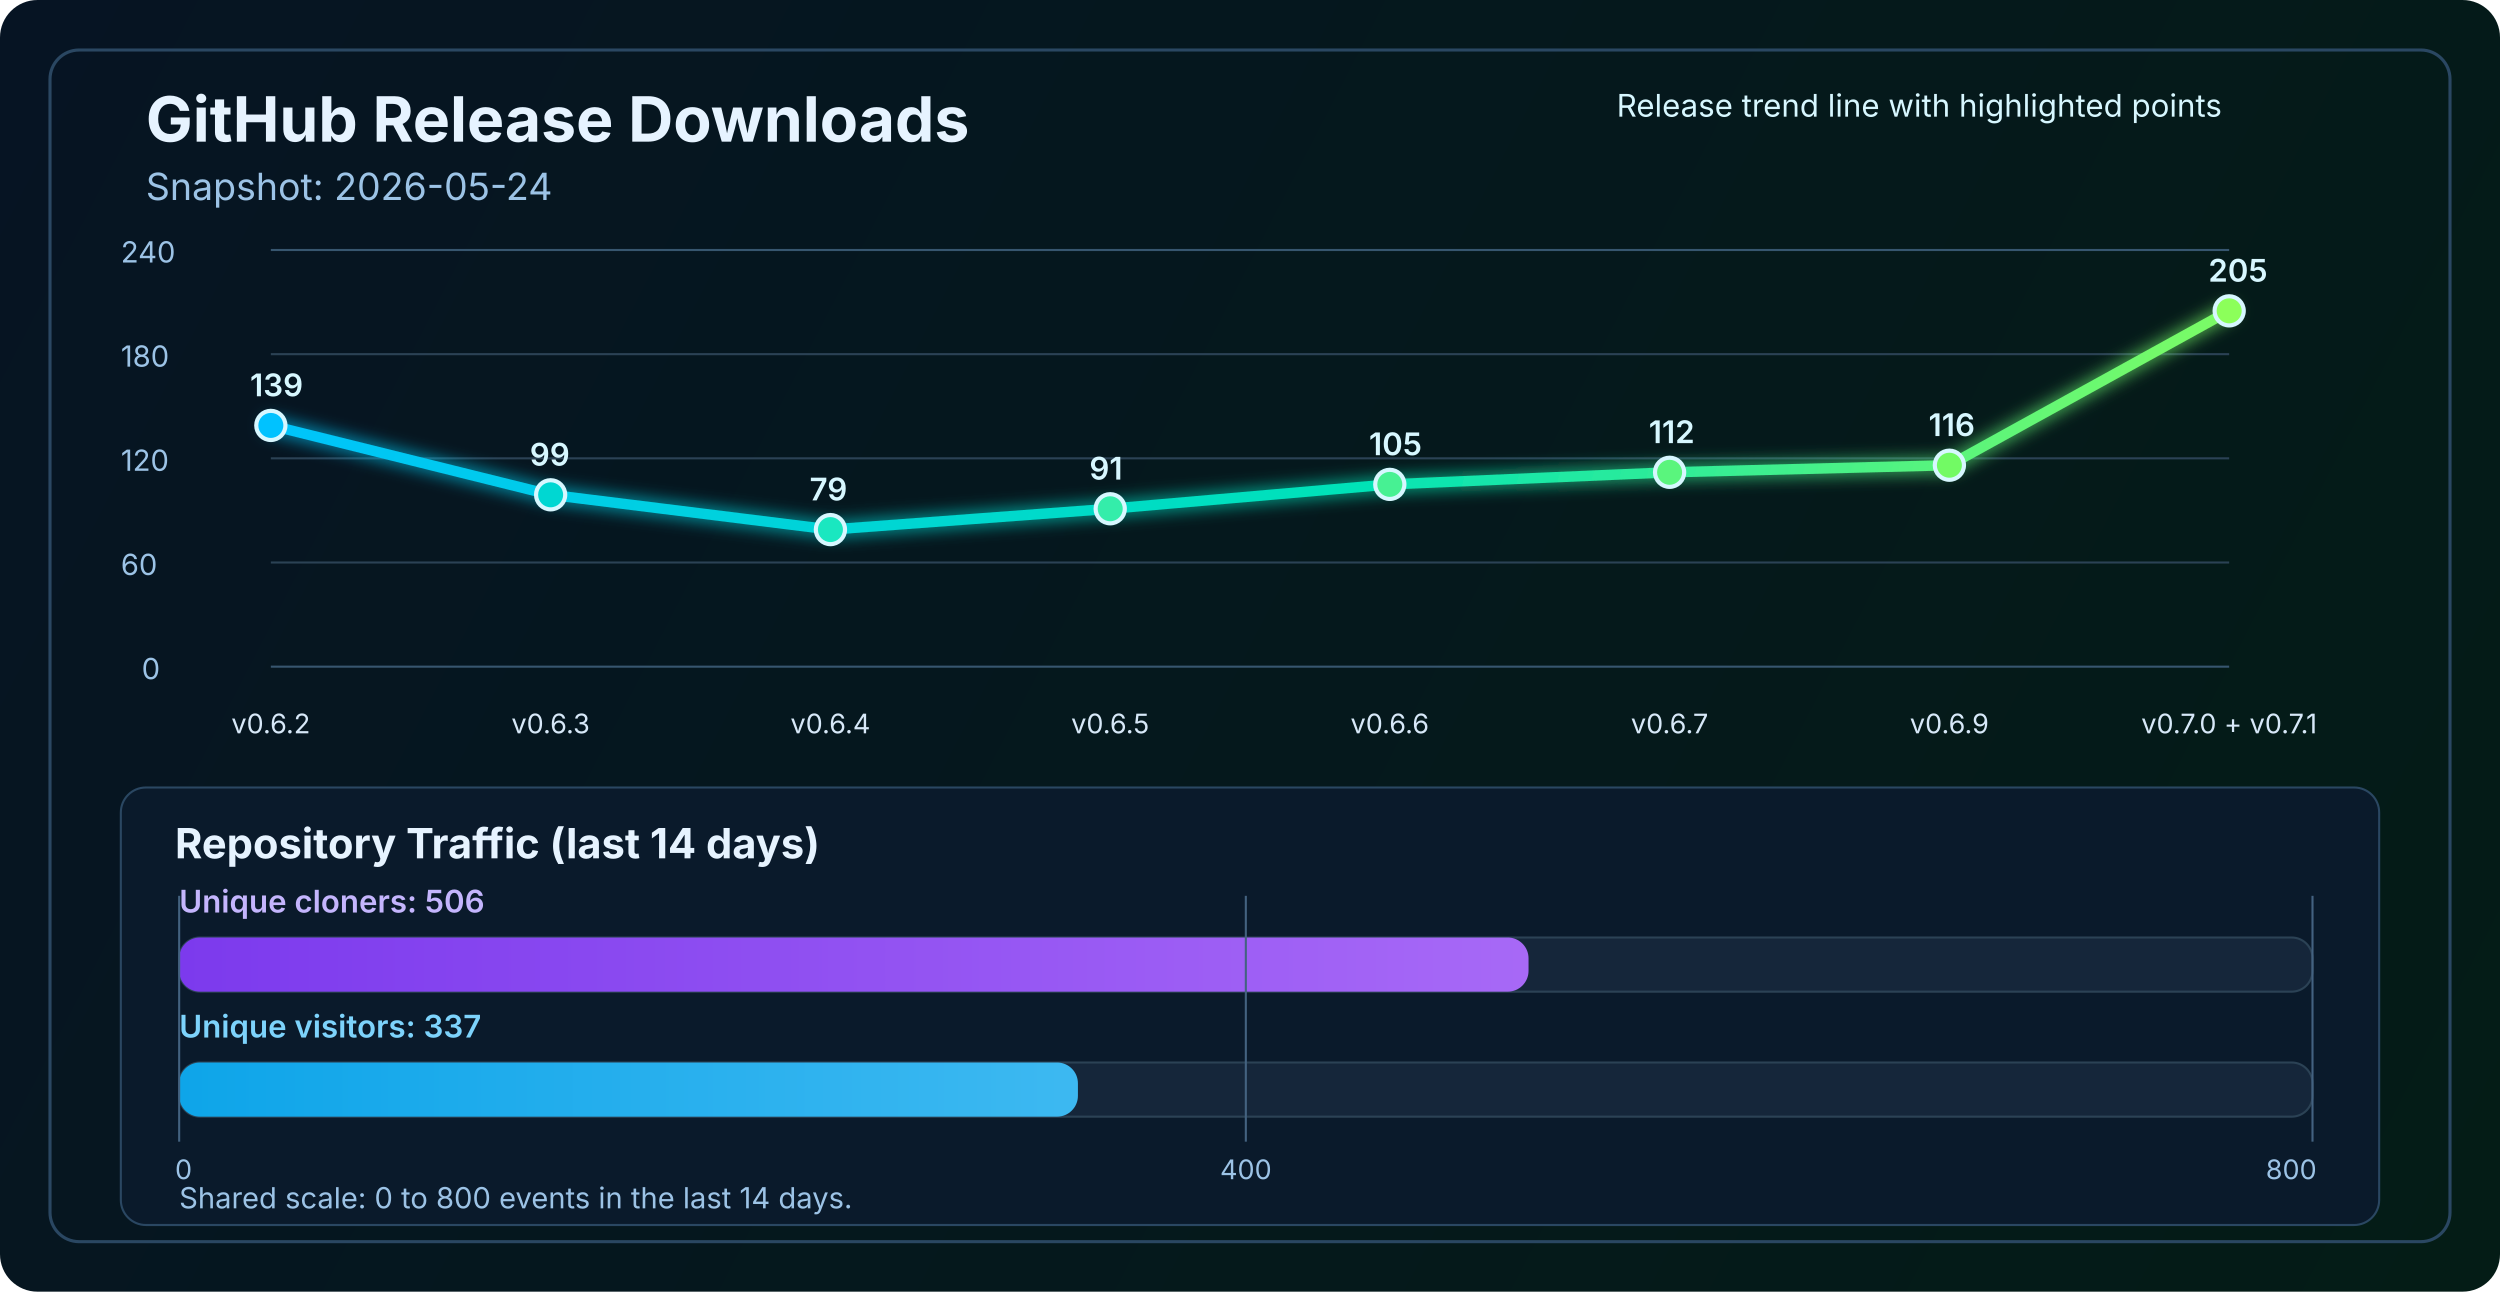
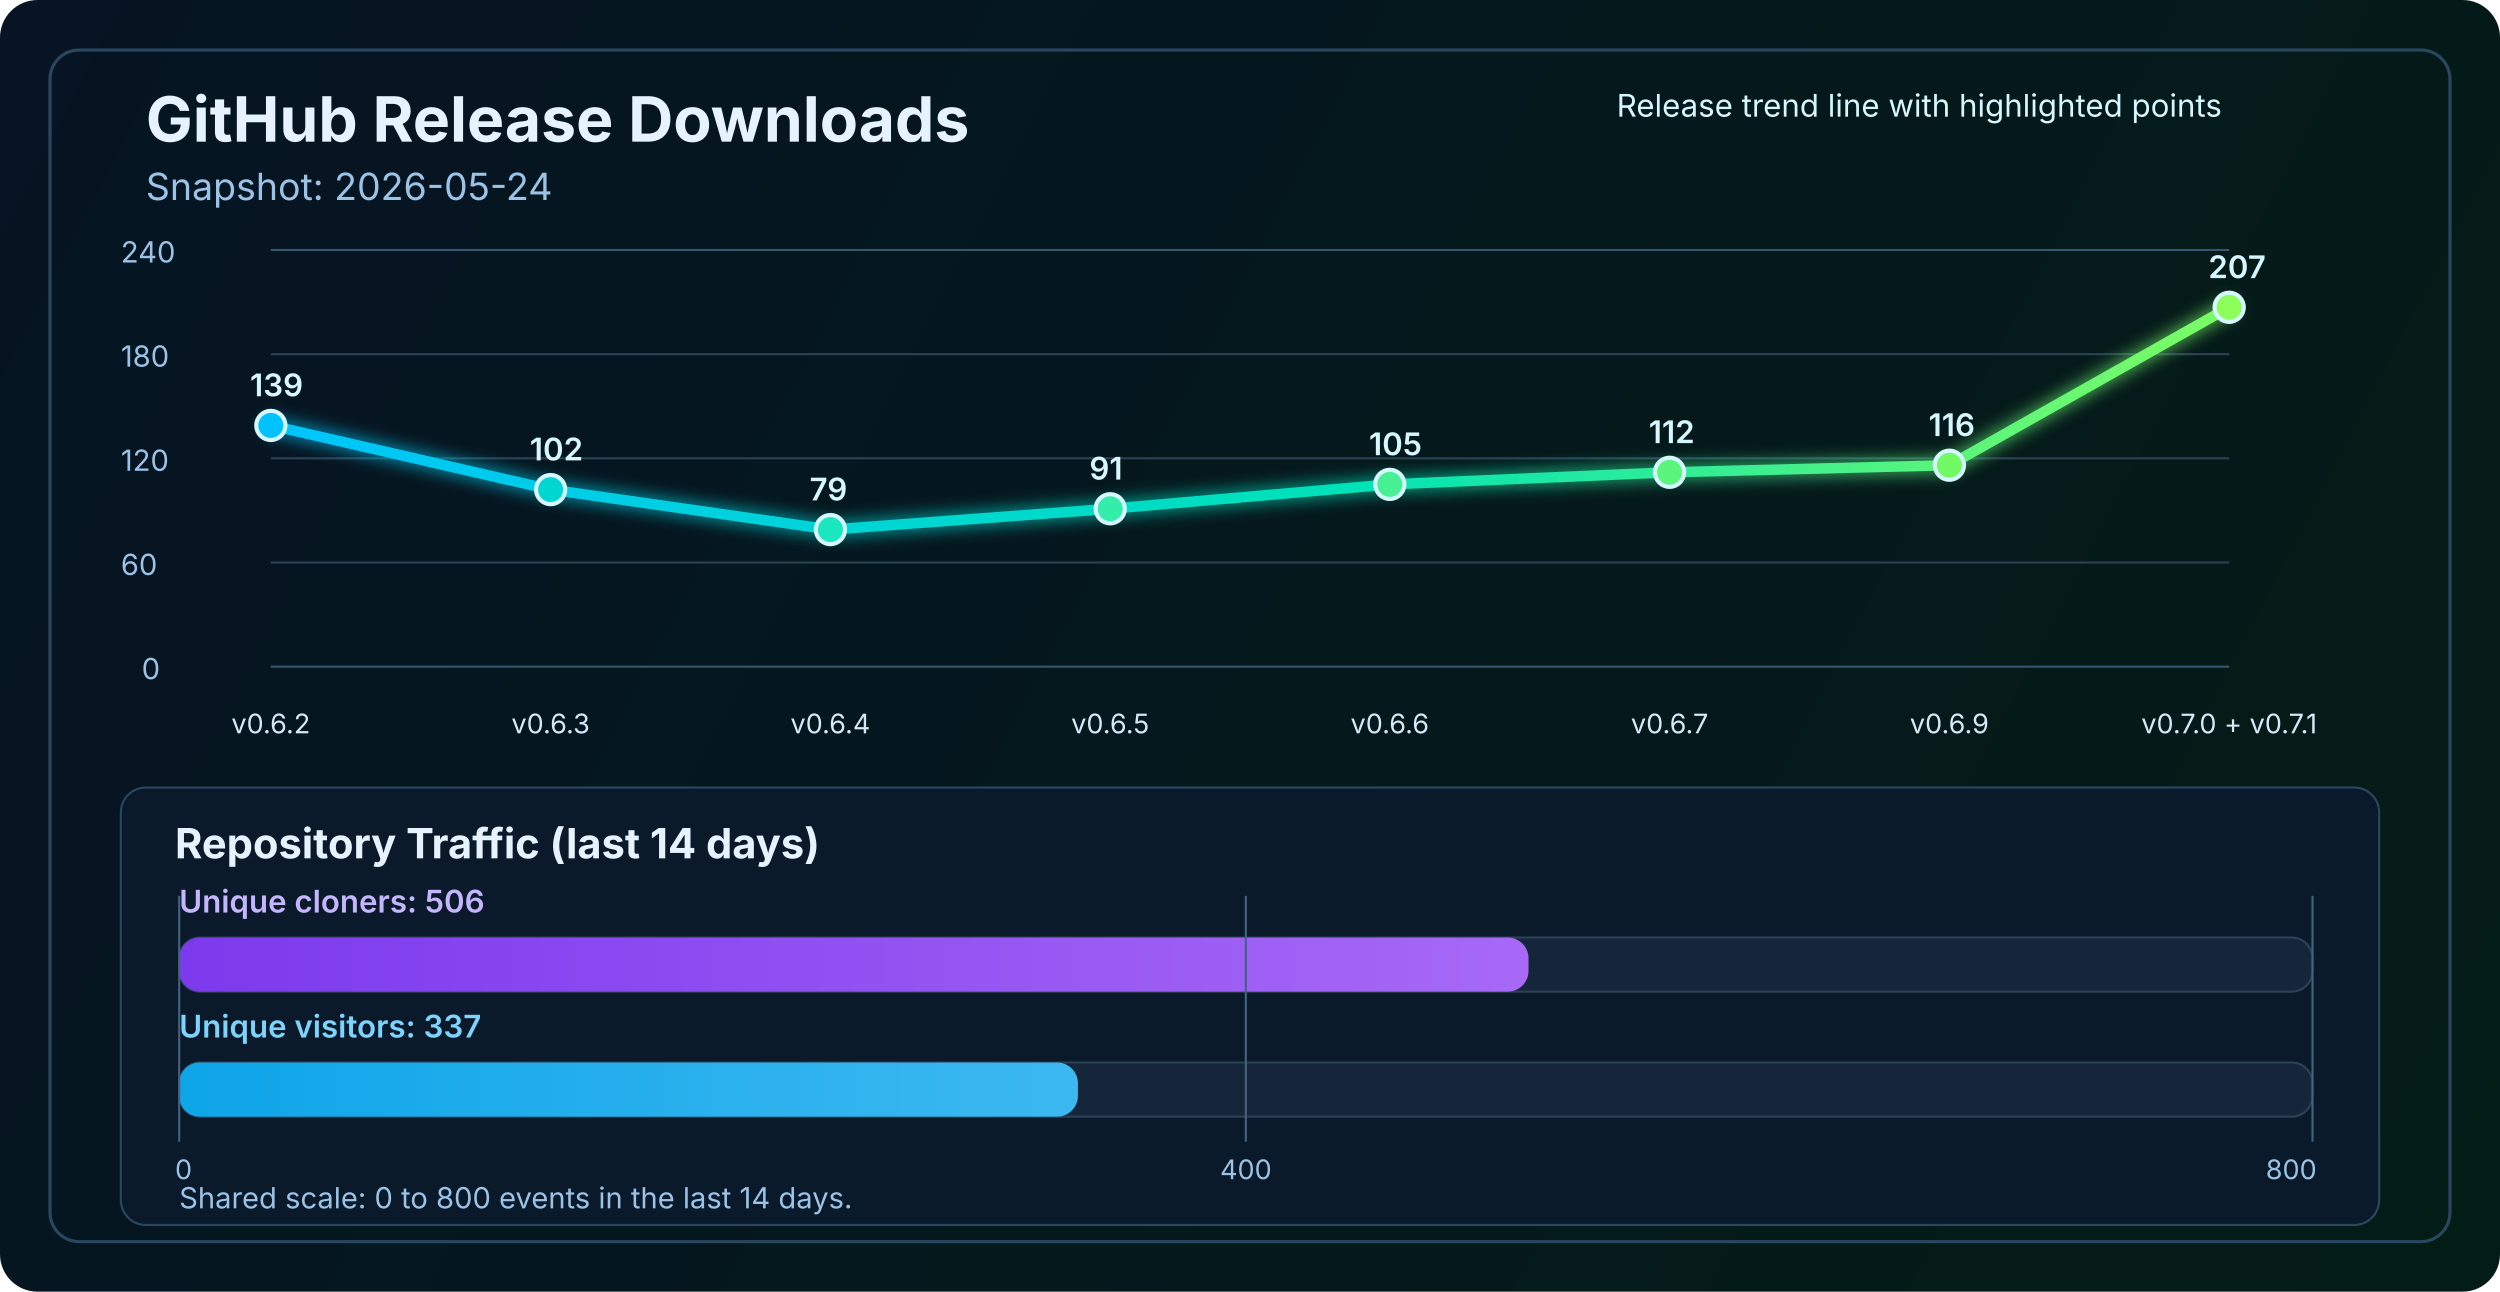
<svg xmlns="http://www.w3.org/2000/svg" width="1200" height="620" viewBox="0 0 1200 620" fill="none" role="img" aria-labelledby="title desc">
  <defs>
    <linearGradient id="bg" x1="0" y1="0" x2="1200" y2="620" gradientUnits="userSpaceOnUse">
      <stop stop-color="#061423" />
      <stop offset="1" stop-color="#041C16" />
    </linearGradient>
    <linearGradient id="line" x1="130" y1="86" x2="1070" y2="340" gradientUnits="userSpaceOnUse">
      <stop stop-color="#00C2FF" />
      <stop offset="0.55" stop-color="#00E2B8" />
      <stop offset="1" stop-color="#8CFF5A" />
    </linearGradient>
    <linearGradient id="cloneFill" x1="86" y1="450" x2="1110" y2="450" gradientUnits="userSpaceOnUse">
      <stop stop-color="#7C3AED" />
      <stop offset="1" stop-color="#C084FC" />
    </linearGradient>
    <linearGradient id="viewFill" x1="86" y1="482" x2="1110" y2="482" gradientUnits="userSpaceOnUse">
      <stop stop-color="#0EA5E9" />
      <stop offset="1" stop-color="#7DD3FC" />
    </linearGradient>
    <filter id="glow" x="-50%" y="-50%" width="200%" height="200%">
      <feGaussianBlur stdDeviation="4" result="blur" />
      <feMerge>
        <feMergeNode in="blur" />
        <feMergeNode in="SourceGraphic" />
      </feMerge>
    </filter>
  </defs>
  <rect width="1200" height="620" rx="18" fill="url(#bg)" />
  <rect x="24" y="24" width="1152" height="572" rx="14" stroke="#2A4762" stroke-width="1.5" />
  <text x="70" y="68" fill="#E6F3FF" font-size="30" font-family="SF Pro Display, -apple-system, BlinkMacSystemFont, Segoe UI, sans-serif" font-weight="700">GitHub Release Downloads</text>
  <text x="70" y="96" fill="#9CC3E6" font-size="18" font-family="SF Pro Text, -apple-system, BlinkMacSystemFont, Segoe UI, sans-serif">Snapshot: 2026-05-24</text>
  <line x1="130" y1="320.0" x2="1070" y2="320.0" stroke="#37566F" stroke-width="1" />
  <line x1="130" y1="270.0" x2="1070" y2="270.0" stroke="#2B4255" stroke-width="1" />
  <line x1="130" y1="220.0" x2="1070" y2="220.0" stroke="#2B4255" stroke-width="1" />
  <line x1="130" y1="170.0" x2="1070" y2="170.0" stroke="#2B4255" stroke-width="1" />
  <line x1="130" y1="120.0" x2="1070" y2="120.0" stroke="#37566F" stroke-width="1" />
  <text x="68" y="326.0" fill="#9CC3E6" font-size="14" font-family="SF Pro Text, -apple-system, BlinkMacSystemFont, Segoe UI, sans-serif">0</text>
  <text x="58" y="276.0" fill="#9CC3E6" font-size="14" font-family="SF Pro Text, -apple-system, BlinkMacSystemFont, Segoe UI, sans-serif">60</text>
  <text x="58" y="226.0" fill="#9CC3E6" font-size="14" font-family="SF Pro Text, -apple-system, BlinkMacSystemFont, Segoe UI, sans-serif">120</text>
  <text x="58" y="176.0" fill="#9CC3E6" font-size="14" font-family="SF Pro Text, -apple-system, BlinkMacSystemFont, Segoe UI, sans-serif">180</text>
  <text x="58" y="126.0" fill="#9CC3E6" font-size="14" font-family="SF Pro Text, -apple-system, BlinkMacSystemFont, Segoe UI, sans-serif">240</text>
-   <polyline points="130.0,204.2 264.3,237.5 398.6,254.2 532.9,244.2 667.1,232.5 801.4,226.7 935.7,223.3 1070.0,149.2" fill="none" stroke="url(#line)" stroke-width="5" stroke-linecap="round" stroke-linejoin="round" filter="url(#glow)" />
+   <polyline points="130.0,204.2 264.3,235.0 398.6,254.2 532.9,244.2 667.1,232.5 801.4,226.7 935.7,223.3 1070.0,147.5" fill="none" stroke="url(#line)" stroke-width="5" stroke-linecap="round" stroke-linejoin="round" filter="url(#glow)" />
  <circle cx="130.0" cy="204.2" r="7" fill="#00C2FF" stroke="#D7F7FF" stroke-width="2" />
-   <circle cx="264.3" cy="237.5" r="7" fill="#00D7D2" stroke="#D7F7FF" stroke-width="2" />
+   <circle cx="264.3" cy="235.0" r="7" fill="#00D7D2" stroke="#D7F7FF" stroke-width="2" />
  <circle cx="398.6" cy="254.2" r="7" fill="#1AE7C0" stroke="#D7F7FF" stroke-width="2" />
  <circle cx="532.9" cy="244.2" r="7" fill="#34EDAA" stroke="#D7F7FF" stroke-width="2" />
  <circle cx="667.1" cy="232.5" r="7" fill="#47F193" stroke="#D7F7FF" stroke-width="2" />
  <circle cx="801.4" cy="226.7" r="7" fill="#5AF57D" stroke="#D7F7FF" stroke-width="2" />
  <circle cx="935.7" cy="223.3" r="7" fill="#72FA64" stroke="#D7F7FF" stroke-width="2" />
-   <circle cx="1070.0" cy="149.2" r="7" fill="#8CFF5A" stroke="#D7F7FF" stroke-width="2" />
+   <circle cx="1070.0" cy="147.5" r="7" fill="#8CFF5A" stroke="#D7F7FF" stroke-width="2" />
  <text x="130.0" y="352" text-anchor="middle" fill="#D7E8F8" font-size="13" font-family="SF Pro Text, -apple-system, BlinkMacSystemFont, Segoe UI, sans-serif">v0.6.2</text>
  <text x="264.3" y="352" text-anchor="middle" fill="#D7E8F8" font-size="13" font-family="SF Pro Text, -apple-system, BlinkMacSystemFont, Segoe UI, sans-serif">v0.6.3</text>
  <text x="398.6" y="352" text-anchor="middle" fill="#D7E8F8" font-size="13" font-family="SF Pro Text, -apple-system, BlinkMacSystemFont, Segoe UI, sans-serif">v0.6.4</text>
  <text x="532.9" y="352" text-anchor="middle" fill="#D7E8F8" font-size="13" font-family="SF Pro Text, -apple-system, BlinkMacSystemFont, Segoe UI, sans-serif">v0.6.5</text>
  <text x="667.1" y="352" text-anchor="middle" fill="#D7E8F8" font-size="13" font-family="SF Pro Text, -apple-system, BlinkMacSystemFont, Segoe UI, sans-serif">v0.6.6</text>
  <text x="801.4" y="352" text-anchor="middle" fill="#D7E8F8" font-size="13" font-family="SF Pro Text, -apple-system, BlinkMacSystemFont, Segoe UI, sans-serif">v0.6.7</text>
  <text x="935.7" y="352" text-anchor="middle" fill="#D7E8F8" font-size="13" font-family="SF Pro Text, -apple-system, BlinkMacSystemFont, Segoe UI, sans-serif">v0.6.9</text>
  <text x="1070.0" y="352" text-anchor="middle" fill="#D7E8F8" font-size="13" font-family="SF Pro Text, -apple-system, BlinkMacSystemFont, Segoe UI, sans-serif">v0.7.0 + v0.7.1</text>
  <text x="120.0" y="190.2" fill="#D7F7FF" font-size="15" font-family="SF Pro Text, -apple-system, BlinkMacSystemFont, Segoe UI, sans-serif" font-weight="600">139</text>
-   <text x="254.3" y="223.5" fill="#D7F7FF" font-size="15" font-family="SF Pro Text, -apple-system, BlinkMacSystemFont, Segoe UI, sans-serif" font-weight="600">99</text>
+   <text x="254.3" y="221.0" fill="#D7F7FF" font-size="15" font-family="SF Pro Text, -apple-system, BlinkMacSystemFont, Segoe UI, sans-serif" font-weight="600">102</text>
  <text x="388.6" y="240.2" fill="#D7F7FF" font-size="15" font-family="SF Pro Text, -apple-system, BlinkMacSystemFont, Segoe UI, sans-serif" font-weight="600">79</text>
  <text x="522.9" y="230.2" fill="#D7F7FF" font-size="15" font-family="SF Pro Text, -apple-system, BlinkMacSystemFont, Segoe UI, sans-serif" font-weight="600">91</text>
  <text x="657.1" y="218.5" fill="#D7F7FF" font-size="15" font-family="SF Pro Text, -apple-system, BlinkMacSystemFont, Segoe UI, sans-serif" font-weight="600">105</text>
  <text x="791.4" y="212.7" fill="#D7F7FF" font-size="15" font-family="SF Pro Text, -apple-system, BlinkMacSystemFont, Segoe UI, sans-serif" font-weight="600">112</text>
  <text x="925.7" y="209.3" fill="#D7F7FF" font-size="15" font-family="SF Pro Text, -apple-system, BlinkMacSystemFont, Segoe UI, sans-serif" font-weight="600">116</text>
-   <text x="1060.0" y="135.2" fill="#D7F7FF" font-size="15" font-family="SF Pro Text, -apple-system, BlinkMacSystemFont, Segoe UI, sans-serif" font-weight="600">205</text>
+   <text x="1060.0" y="133.5" fill="#D7F7FF" font-size="15" font-family="SF Pro Text, -apple-system, BlinkMacSystemFont, Segoe UI, sans-serif" font-weight="600">207</text>
  <text x="776" y="56" fill="#D7F7FF" font-size="15" font-family="SF Pro Text, -apple-system, BlinkMacSystemFont, Segoe UI, sans-serif">Release trend line with highlighted points</text>
  <rect x="58" y="378" width="1084" height="210" rx="12" fill="#0A1A2B" stroke="#2A4762" stroke-width="1" />
  <text x="84" y="412" fill="#E6F3FF" font-size="20" font-family="SF Pro Text, -apple-system, BlinkMacSystemFont, Segoe UI, sans-serif" font-weight="700">Repository Traffic (last 14 days)</text>
  <text x="86" y="438" fill="#C4B5FD" font-size="15" font-family="SF Pro Text, -apple-system, BlinkMacSystemFont, Segoe UI, sans-serif" font-weight="600">Unique cloners: 506</text>
  <rect x="86" y="450" width="1024" height="26" rx="10" fill="#15263A" stroke="#2B4255" stroke-width="1" />
  <rect x="86" y="450" width="647.7" height="26" rx="10" fill="url(#cloneFill)" />
  <text x="86" y="498" fill="#7DD3FC" font-size="15" font-family="SF Pro Text, -apple-system, BlinkMacSystemFont, Segoe UI, sans-serif" font-weight="600">Unique visitors: 337</text>
  <rect x="86" y="510" width="1024" height="26" rx="10" fill="#15263A" stroke="#2B4255" stroke-width="1" />
  <rect x="86" y="510" width="431.4" height="26" rx="10" fill="url(#viewFill)" />
  <line x1="86" y1="430" x2="86" y2="548" stroke="#436280" stroke-width="1" />
  <line x1="598.0" y1="430" x2="598.0" y2="548" stroke="#436280" stroke-width="1" />
  <line x1="1110" y1="430" x2="1110" y2="548" stroke="#436280" stroke-width="1" />
  <text x="84" y="566" text-anchor="start" fill="#9CC3E6" font-size="13" font-family="SF Pro Text, -apple-system, BlinkMacSystemFont, Segoe UI, sans-serif">0</text>
  <text x="598.0" y="566" text-anchor="middle" fill="#9CC3E6" font-size="13" font-family="SF Pro Text, -apple-system, BlinkMacSystemFont, Segoe UI, sans-serif">400</text>
  <text x="1112" y="566" text-anchor="end" fill="#9CC3E6" font-size="13" font-family="SF Pro Text, -apple-system, BlinkMacSystemFont, Segoe UI, sans-serif">800</text>
  <text x="86" y="580" fill="#9CC3E6" font-size="14" font-family="SF Pro Text, -apple-system, BlinkMacSystemFont, Segoe UI, sans-serif">Shared scale: 0 to 800 events in the last 14 days.</text>
</svg>
